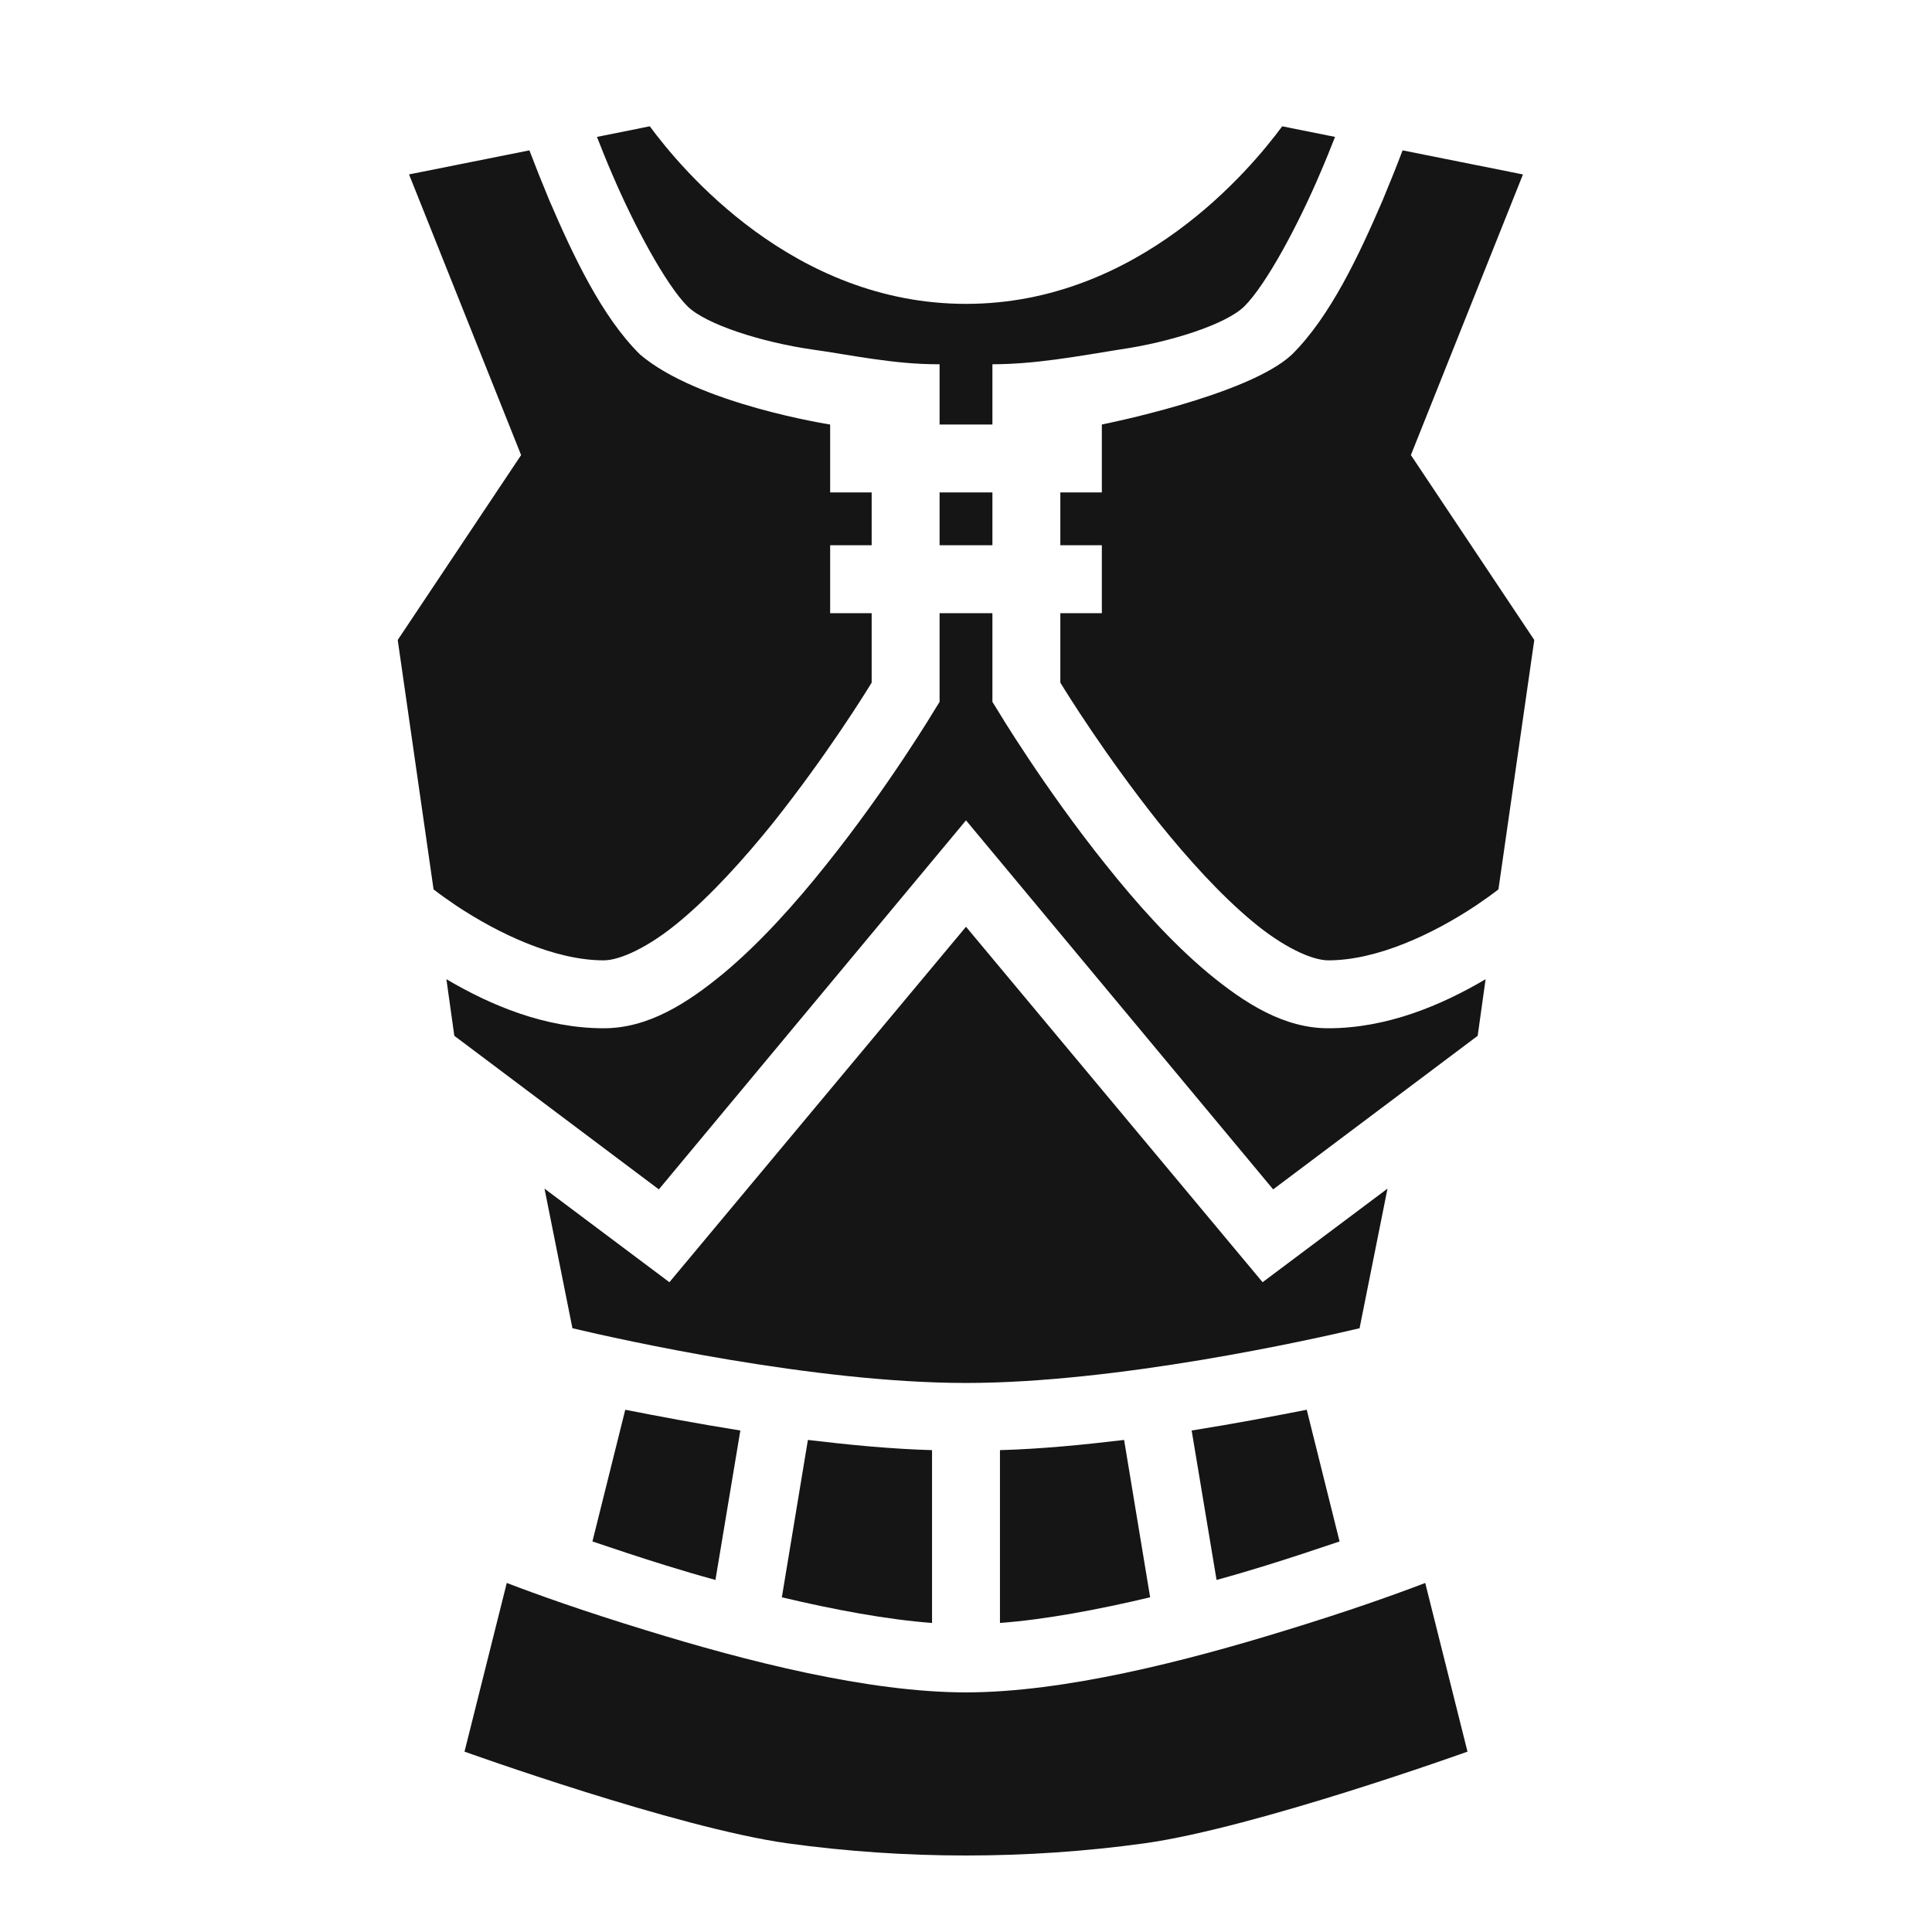
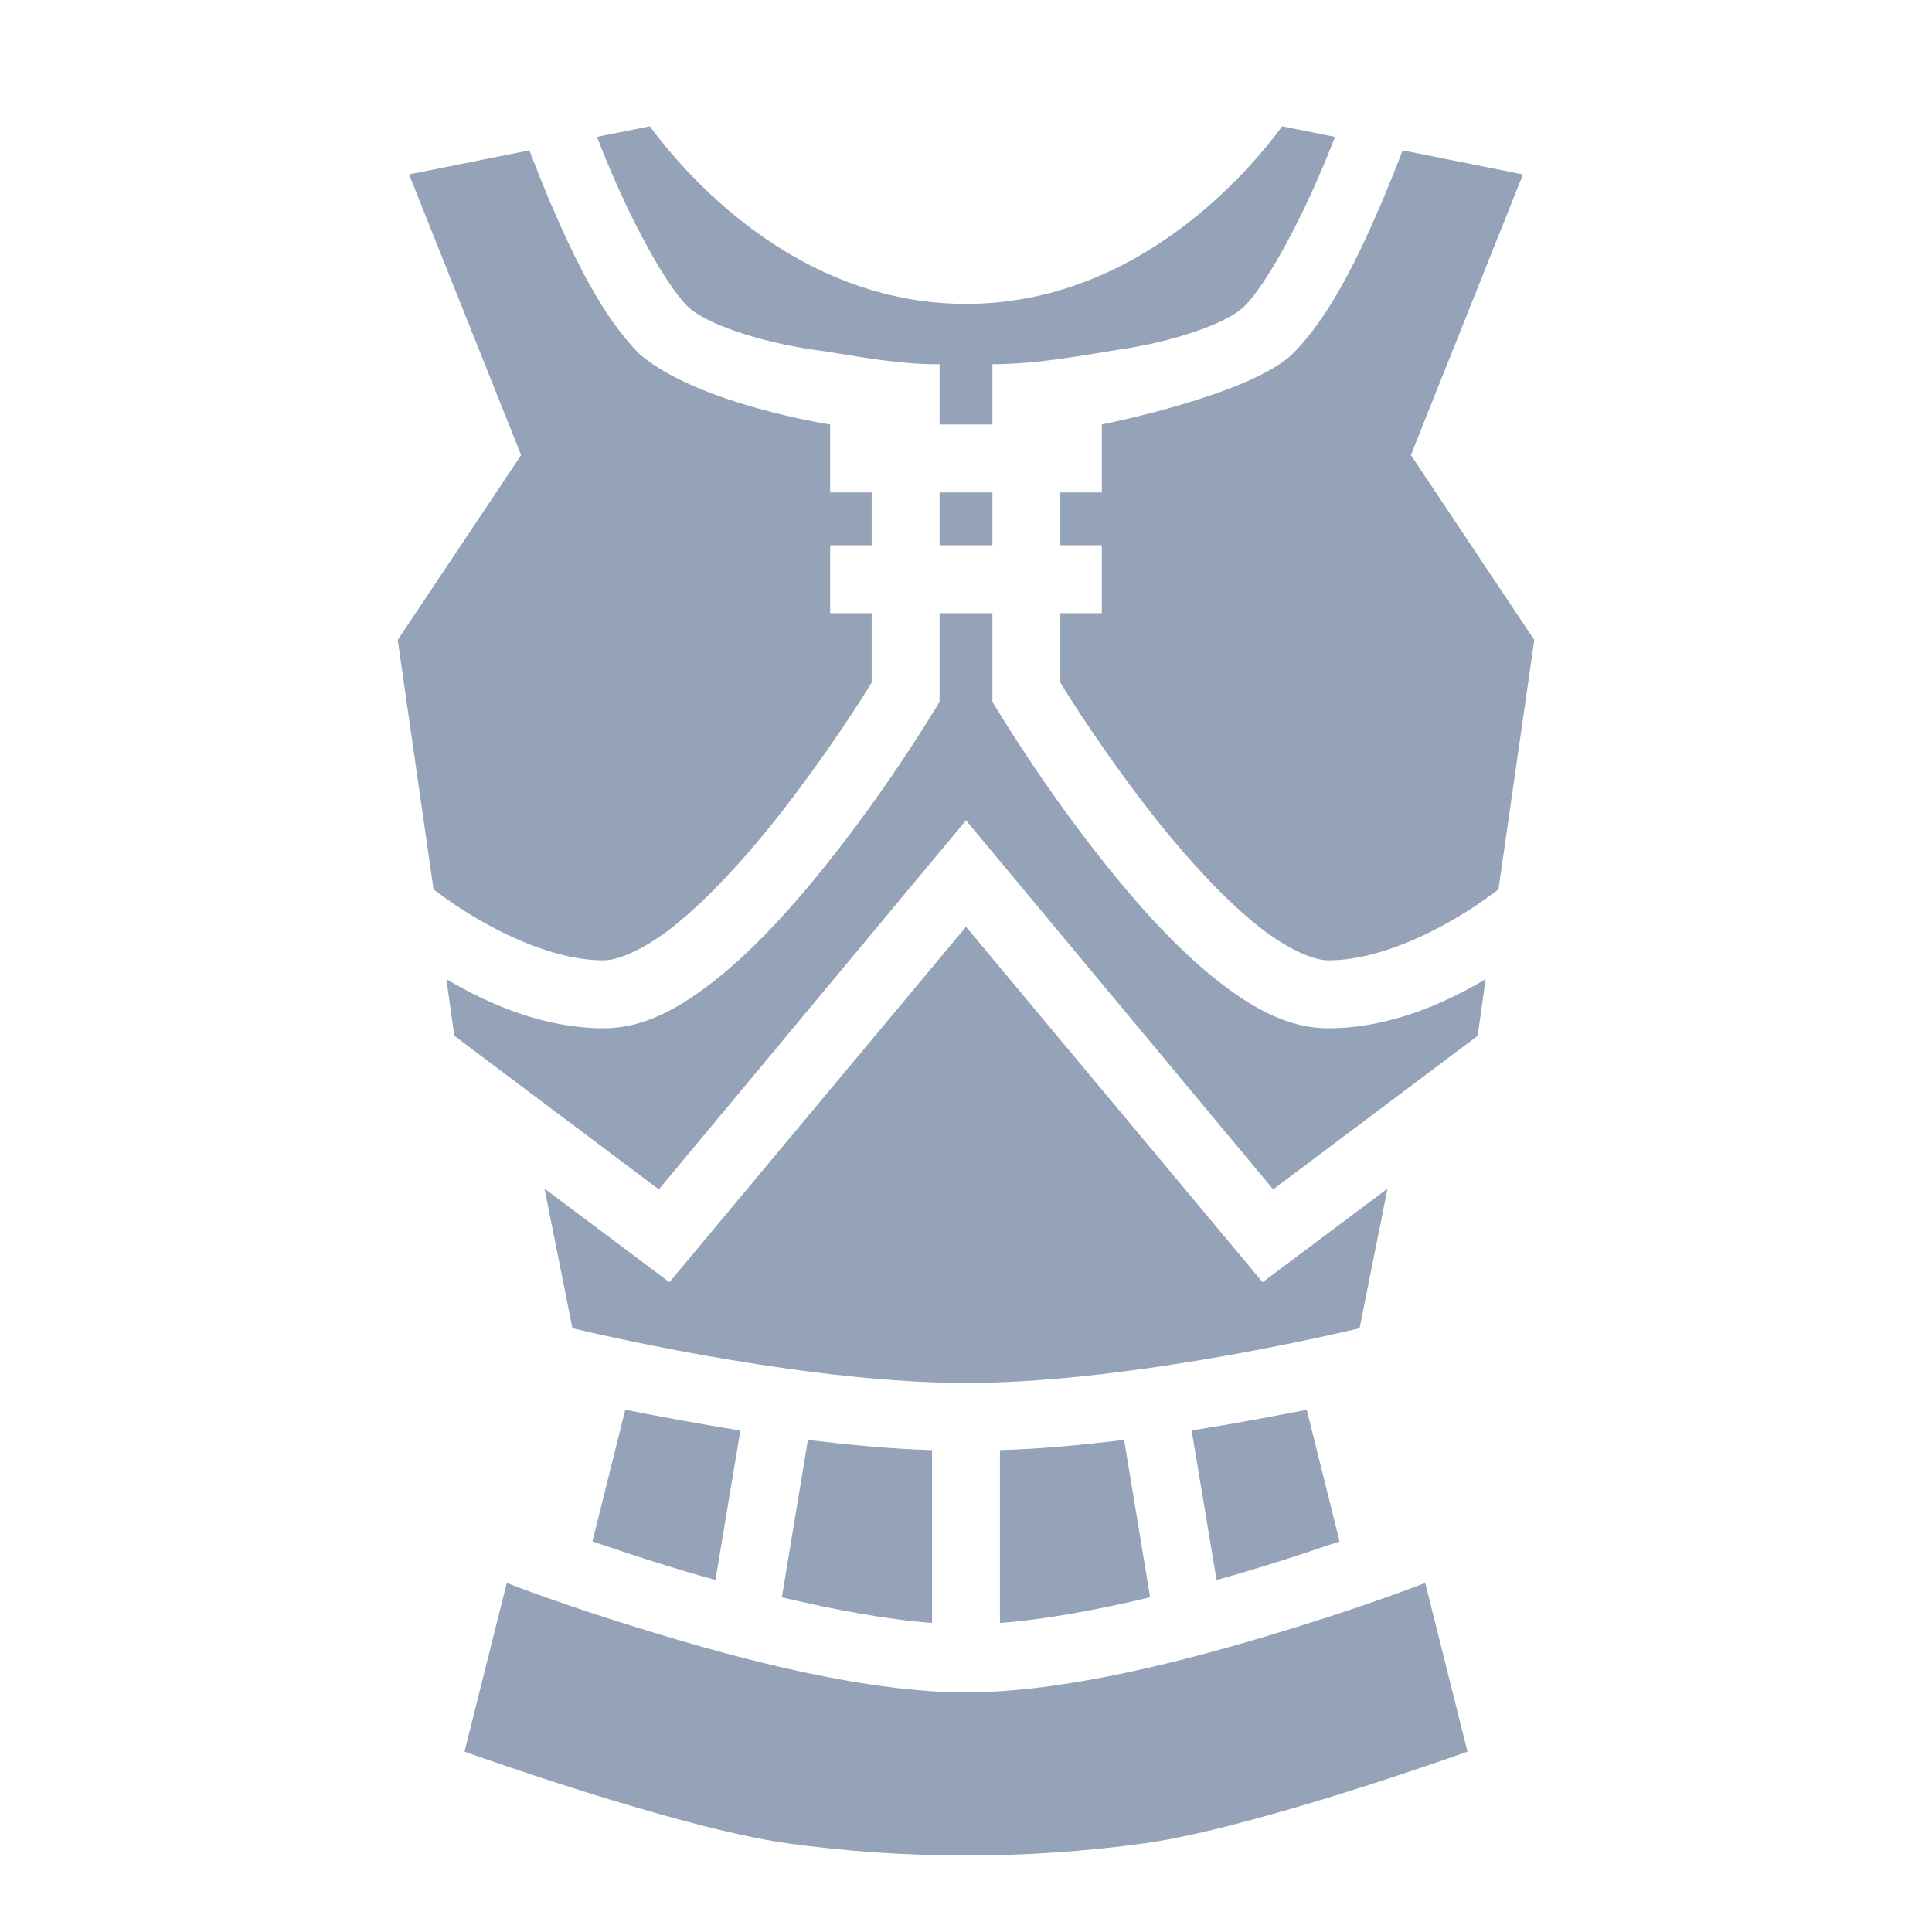
- <svg xmlns="http://www.w3.org/2000/svg" width="512" height="512" viewBox="0 0 512 512" color="#151515" fill="currentColor">
+ <svg xmlns="http://www.w3.org/2000/svg" width="512" height="512" viewBox="0 0 512 512" color="#94A3B8" fill="currentColor">
  <path fill="currentColor" d="m339.8 33.47l14 2.81c-1.2 3.02-2.5 6.32-4 9.75c-5.8 13.63-14.2 29.31-20 35.12c-4.9 4.85-19.8 9.57-33.1 11.48c-11.2 1.8-22.4 3.9-33.7 3.9v15.97h-14V96.53c-12 .1-24.2-2.6-33.7-3.9c-13.3-1.9-28.2-6.62-33.1-11.45c-5.8-5.81-14.2-21.49-20-35.11c-1.5-3.44-2.8-6.75-4-9.79l14-2.81c8.4 11.37 38 47.06 83.8 47.06s75.4-35.69 83.8-47.06m31.9 6.38l31.9 6.38l-29.7 74.37l32.7 49l-9.5 66.1c-1.8 1.4-3.8 2.8-6 4.3c-11.3 7.5-26.1 14.5-39.1 14.5c-4.3 0-12-3.5-20.2-10.4c-8.3-6.9-17-16.5-24.8-26.2c-14.2-17.9-24.3-34.2-26-37v-18.4h11v-18h-11v-14h11v-18s38.9-7.7 50.4-18.57c10.2-10.11 17.8-26.43 24-40.82c2-4.79 3.8-9.3 5.3-13.26m-231.4 0c1.5 3.96 3.3 8.48 5.3 13.29c6.2 14.39 13.8 30.71 24 40.79C185 107.1 220 112.5 220 112.5v18h11v14h-11v18h11v18.4c-1.7 2.8-11.8 19.1-26 37c-7.8 9.7-16.5 19.3-24.8 26.2c-8.2 6.9-15.9 10.4-20.2 10.4c-13 0-27.8-7-39.1-14.5c-2.2-1.5-4.2-2.9-6-4.3l-9.5-66.1l32.7-49l-29.7-74.38zM263 130.5v14h-14v-14zm0 32V186l1.3 2.1s12.2 20.4 28.7 41c8.2 10.3 17.5 20.7 27.2 28.8c9.8 8.1 20.1 14.6 31.8 14.6c15.6 0 30-6.1 41.7-13l-2.1 15l-54.2 40.7l-81.4-97.8l-81.4 97.8l-54.2-40.7l-2.1-15c11.7 6.9 26.1 13 41.7 13c11.7 0 22-6.5 31.8-14.6c9.7-8.1 19-18.5 27.2-28.8c16.5-20.6 28.7-41 28.7-41l1.3-2.1v-23.5zm-7 83.1l78.6 94.2l33.1-24.8l-7.4 37c-13.1 3.1-64.2 14.5-104.3 14.5s-91.2-11.4-104.3-14.5l-7.4-37l33.1 24.8zm90.3 128l8.7 34.9c-5.9 2-12.5 4.2-19.6 6.4c-4.2 1.3-8.6 2.6-13 3.8l-6.6-39.6c11.3-1.8 21.8-3.8 30.5-5.5m-180.6 0c8.7 1.7 19.2 3.7 30.5 5.5l-6.6 39.6c-4.4-1.2-8.8-2.5-13-3.8c-7.1-2.2-13.7-4.4-19.6-6.4zm132.2 8l6.9 41.7c-13.9 3.3-27.8 5.9-39.8 6.8v-45.8c10.8-.3 22-1.4 32.9-2.7m-83.8 0c10.9 1.3 22.1 2.4 32.9 2.7v45.8c-12-.9-25.9-3.5-39.8-6.8zm163.6 37.9l11.2 44.7s-56.2 20.2-85.6 24.3c-31.2 4.3-63.4 4.3-94.6 0c-29.4-4.1-85.6-24.3-85.6-24.3l11.2-44.7c8.1 3.1 20.1 7.4 37.1 12.6c26.3 8.1 58.6 16.4 84.6 16.4s58.3-8.3 84.6-16.4c17-5.2 29-9.5 37.1-12.6" />
</svg>
